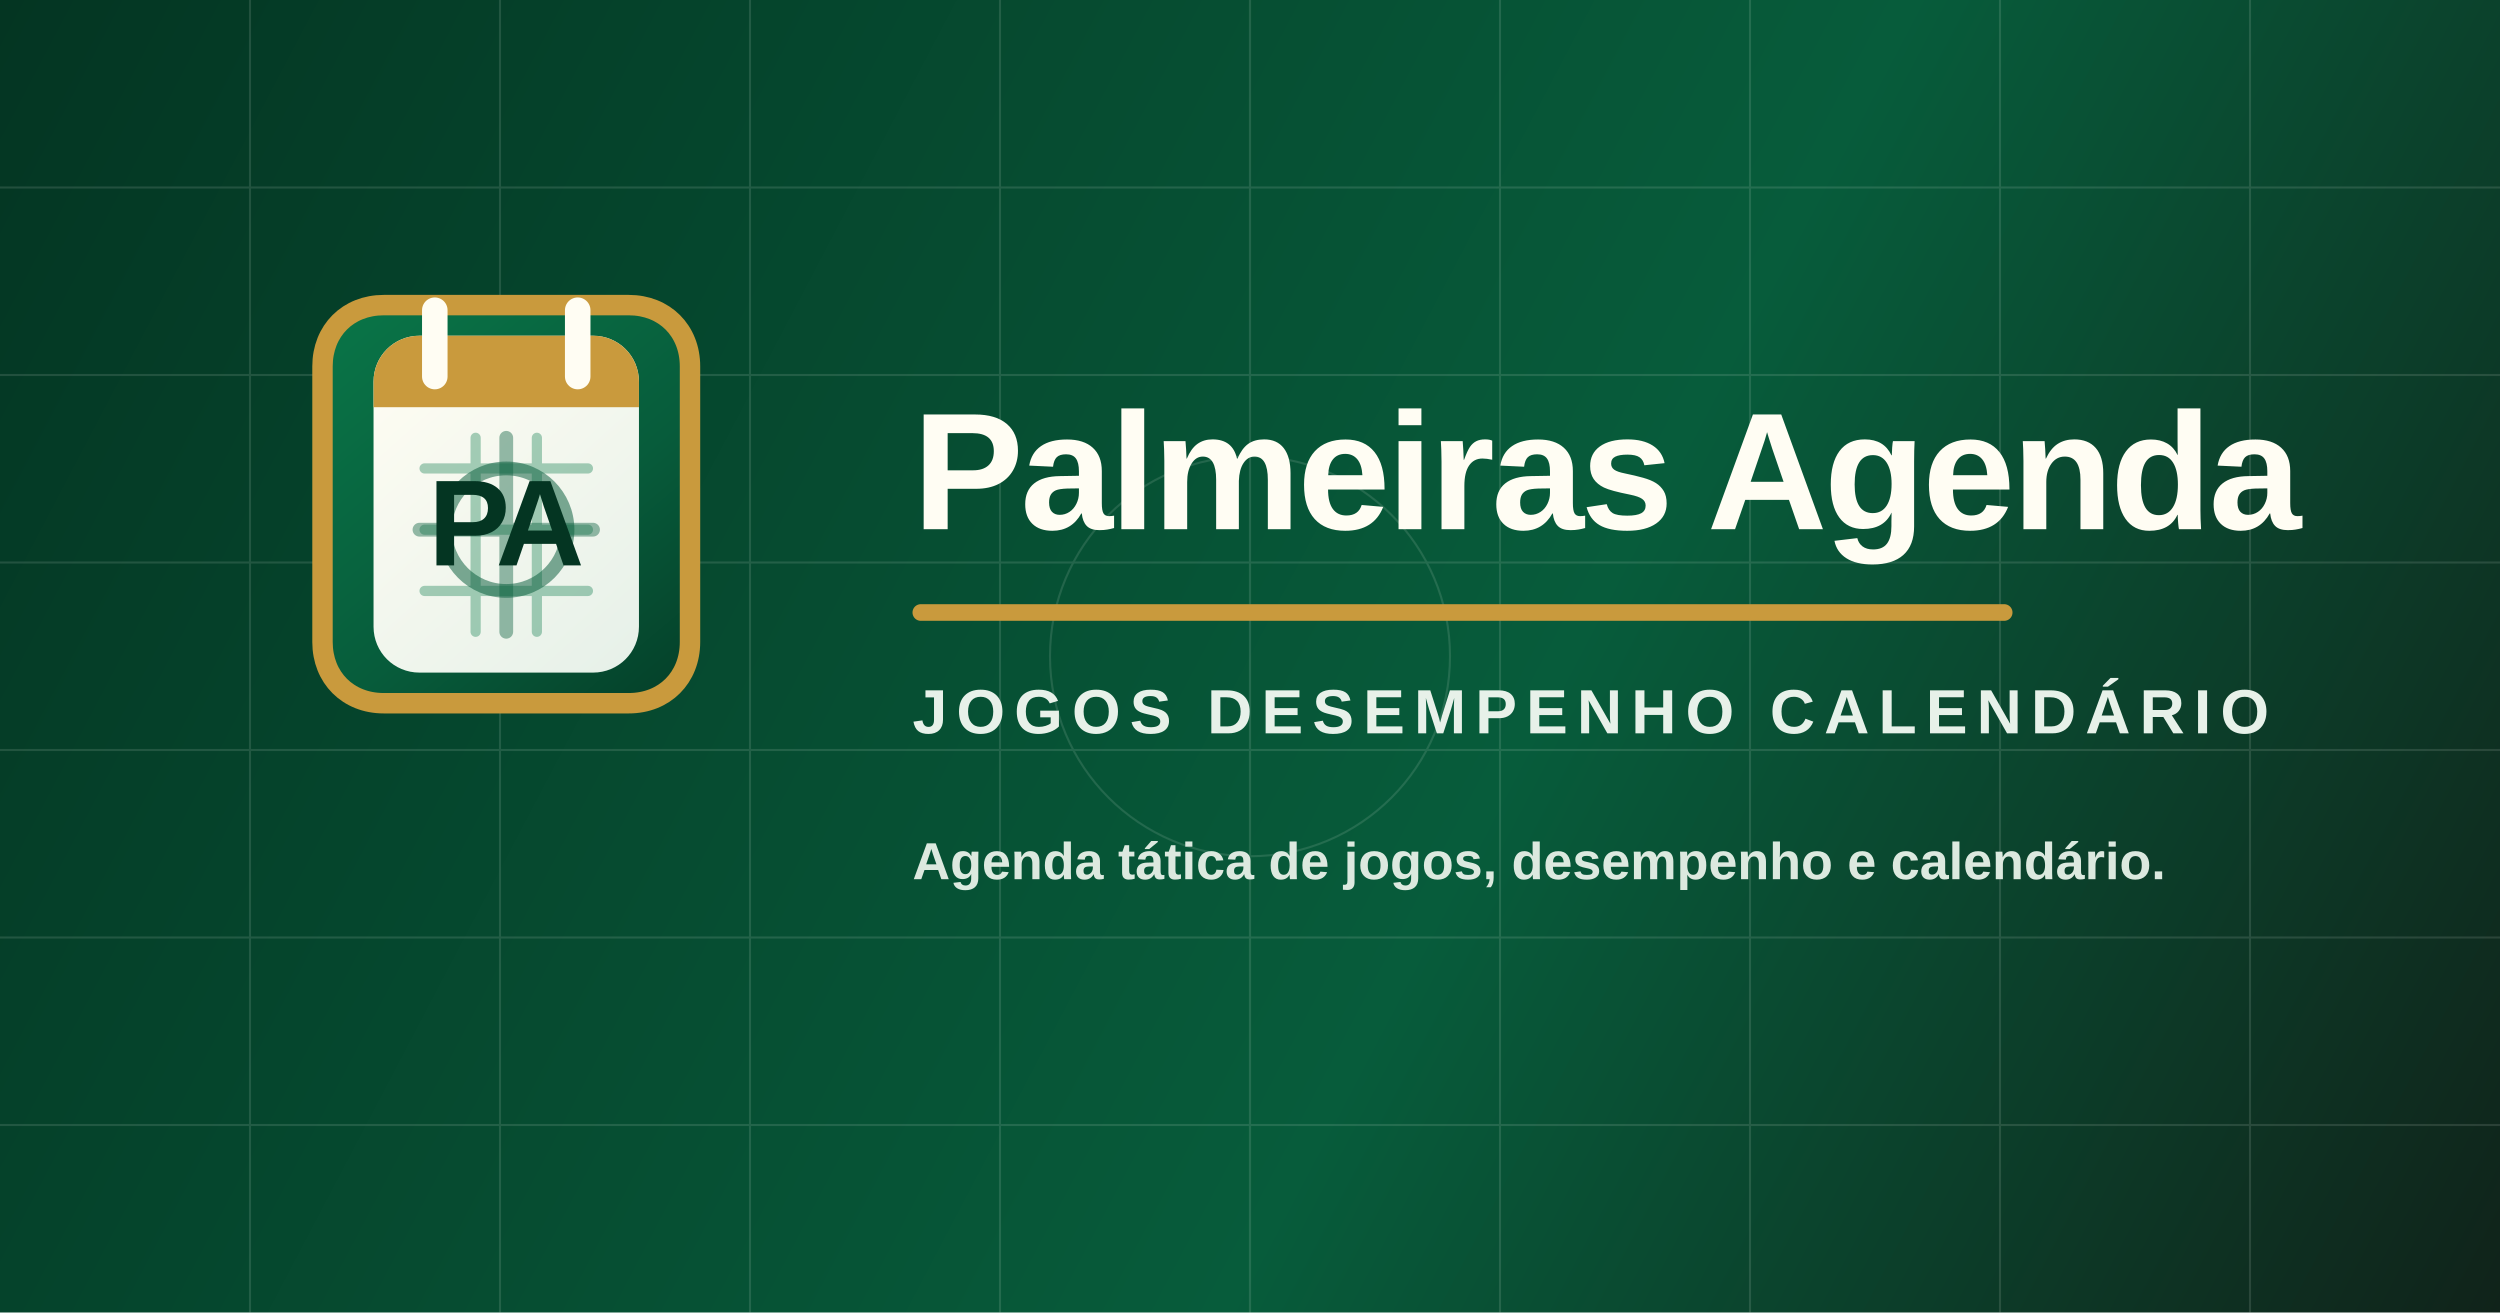
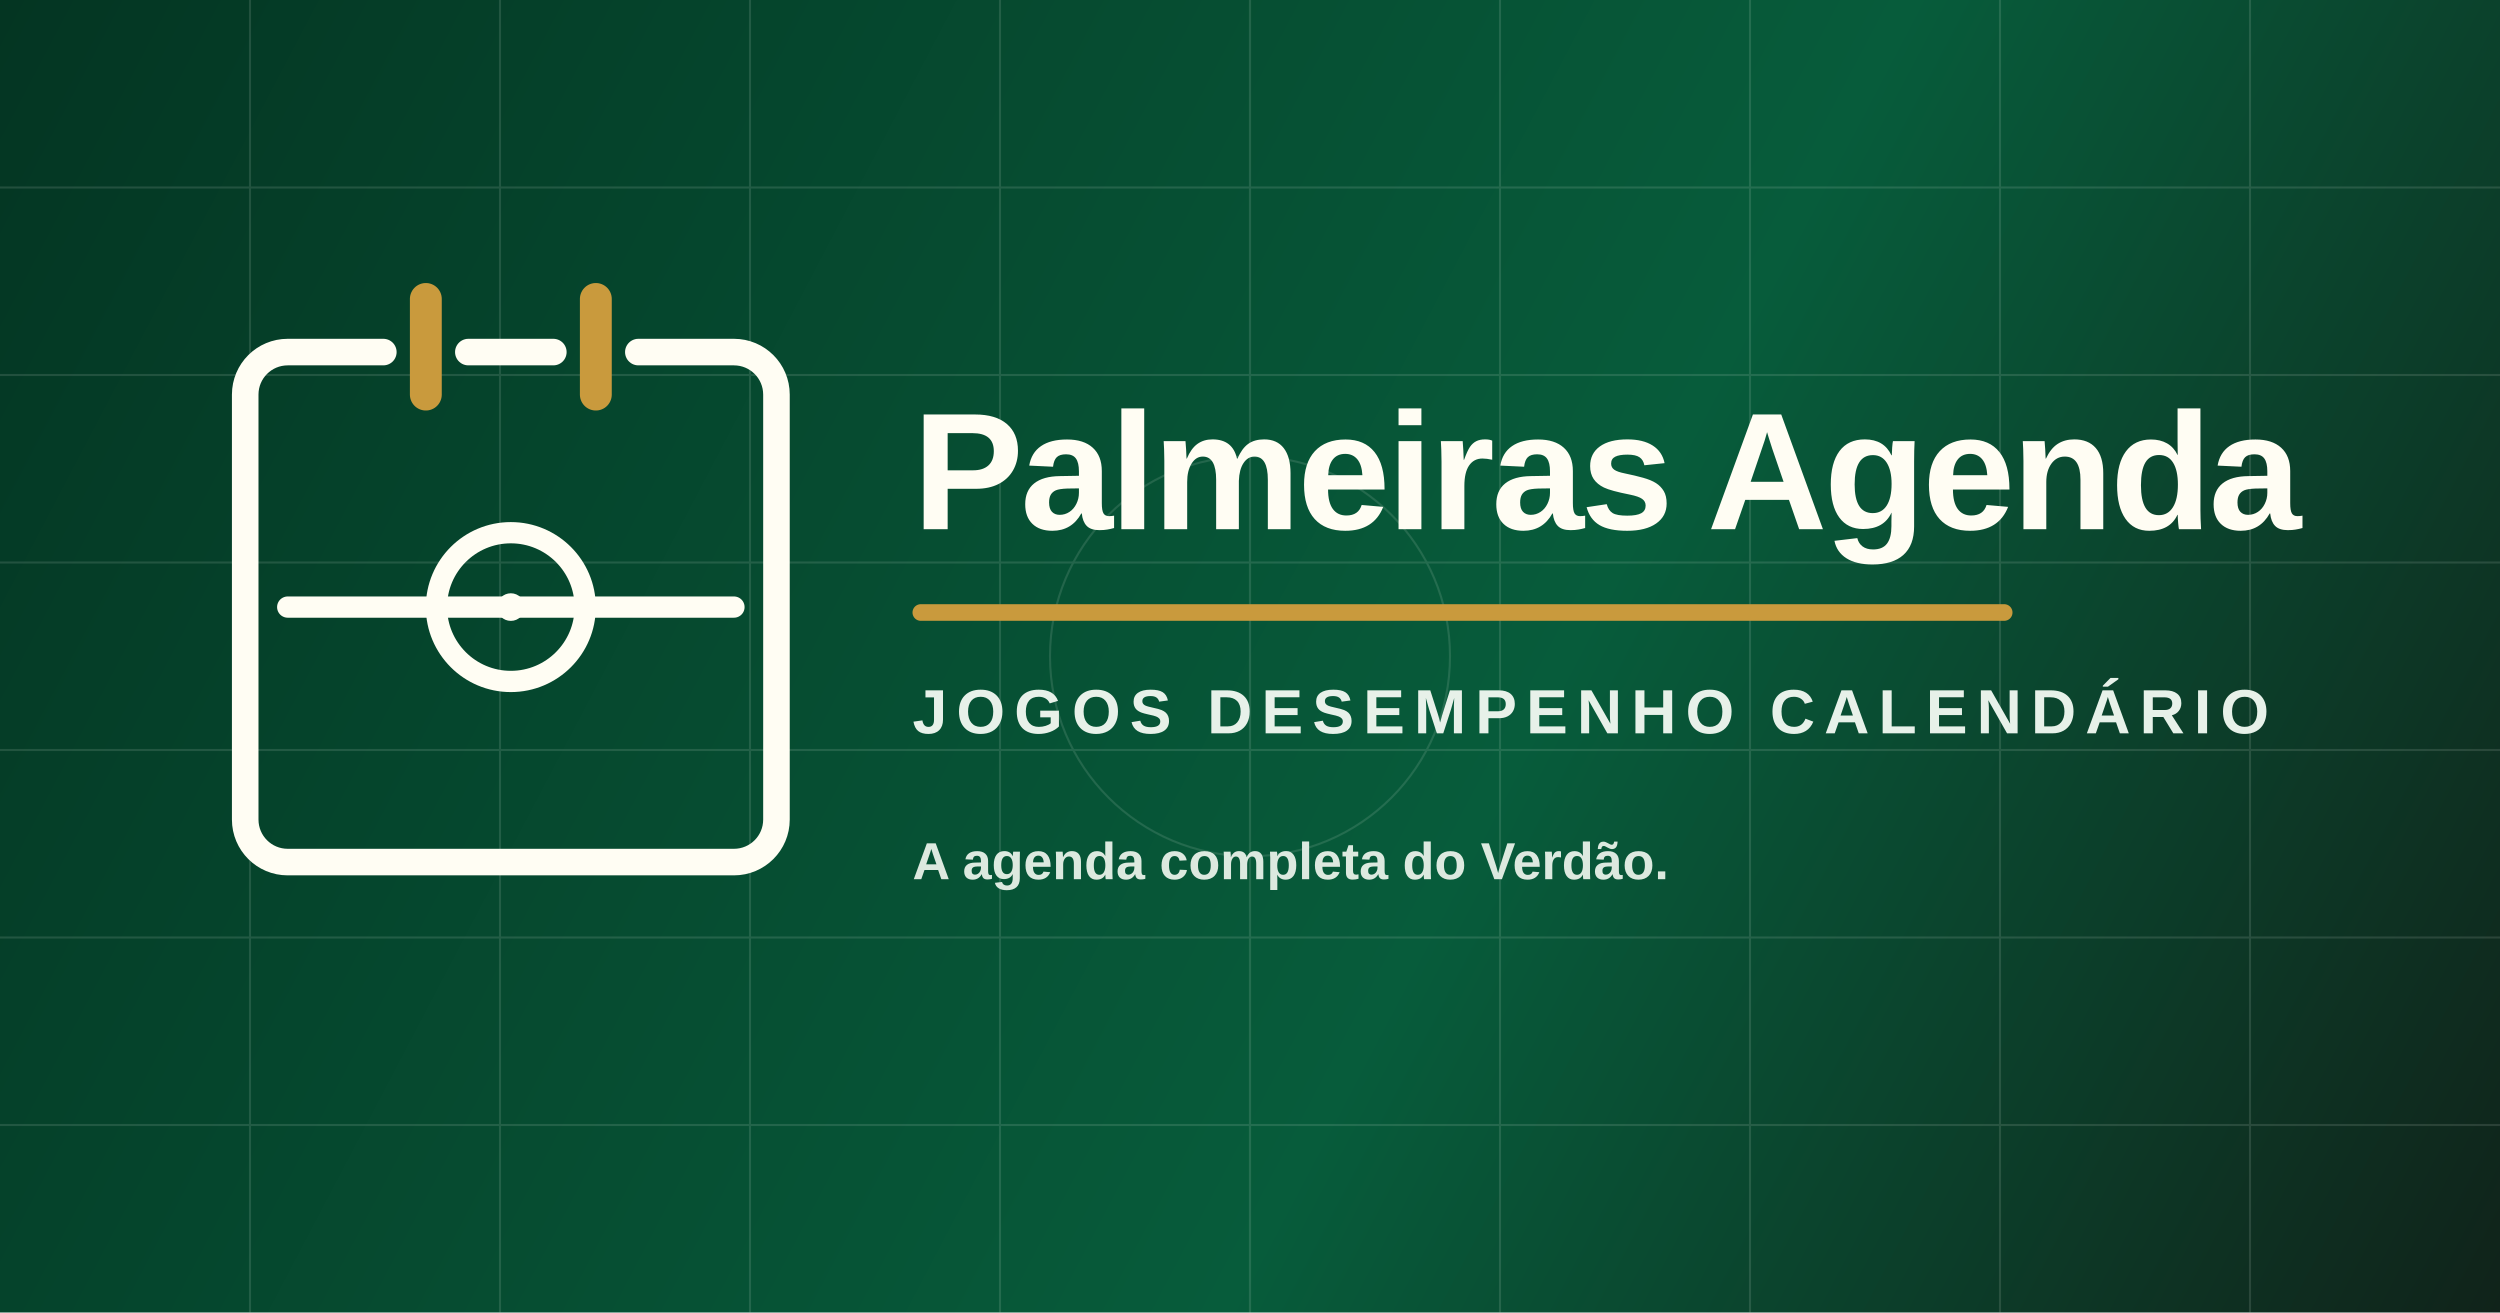
<svg xmlns="http://www.w3.org/2000/svg" viewBox="0 0 1200 630" role="img" aria-labelledby="title desc">
  <defs>
    <linearGradient id="bg" x1="0" y1="0" x2="1200" y2="630" gradientUnits="userSpaceOnUse">
      <stop offset="0" stop-color="#043522" />
      <stop offset=".6" stop-color="#075c3b" />
      <stop offset="1" stop-color="#10231a" />
-     </linearGradient>
-     <linearGradient id="field" x1="18" y1="12" x2="102" y2="112" gradientUnits="userSpaceOnUse">
-       <stop offset="0" stop-color="#0a7a4a" />
-       <stop offset=".56" stop-color="#075c3b" />
-       <stop offset="1" stop-color="#043522" />
-     </linearGradient>
-     <linearGradient id="paper" x1="34" y1="30" x2="86" y2="88" gradientUnits="userSpaceOnUse">
-       <stop offset="0" stop-color="#fffdf3" />
-       <stop offset="1" stop-color="#e7f1e9" />
    </linearGradient>
  </defs>
  <rect width="1200" height="630" fill="url(#bg)" />
  <g opacity=".12" stroke="#fffdf3" stroke-width="1">
    <path d="M0 90h1200M0 180h1200M0 270h1200M0 360h1200M0 450h1200M0 540h1200" />
    <path d="M120 0v630M240 0v630M360 0v630M480 0v630M600 0v630M720 0v630M840 0v630M960 0v630M1080 0v630" />
    <circle cx="600" cy="315" r="96" fill="none" />
    <path d="M600 0v630" />
  </g>
-   <g transform="translate(96 95) scale(2.45)">
-     <path d="M24 87V33c0-7 5-12 12-12h48c7 0 12 5 12 12v54c0 7-5 12-12 12H36c-7 0-12-5-12-12Z" fill="url(#field)" stroke="#c99a3d" stroke-width="4" />
-     <path d="M34 36c0-5 4-9 9-9h34c5 0 9 4 9 9v48c0 5-4 9-9 9H43c-5 0-9-4-9-9V36Z" fill="url(#paper)" />
-     <path d="M34 41h52v-5c0-5-4-9-9-9H43c-5 0-9 4-9 9v5Z" fill="#c99a3d" />
-     <path d="M46 22v13M74 22v13" stroke="#fffdf3" stroke-width="5" stroke-linecap="round" />
-     <path d="M44 53h32M44 65h32M44 77h32M54 47v38M66 47v38" stroke="#0a7a4a" stroke-width="2" stroke-linecap="round" opacity=".36" />
-     <path d="M43 65h34M60 47v38" stroke="#075c3b" stroke-width="2.7" stroke-linecap="round" opacity=".42" />
-     <circle cx="60" cy="65" r="12" fill="none" stroke="#075c3b" stroke-width="2.7" opacity=".52" />
-     <text x="60" y="72" text-anchor="middle" font-family="DM Sans, Arial, sans-serif" font-size="24" font-weight="900" letter-spacing="-1" fill="#043522">PA</text>
+   <g transform="translate(82 118) scale(2.55)">
+     <g fill="none" stroke="#fffdf3" stroke-linecap="round" stroke-linejoin="round">
+       <path d="M40 20H22a8 8 0 0 0-8 8v80a8 8 0 0 0 8 8h84a8 8 0 0 0 8-8V28a8 8 0 0 0-8-8H88M56 20h16" stroke-width="5" />
+       <path d="M22 68h84" stroke-width="4" />
+       <circle cx="64" cy="68" r="14" stroke-width="4" />
+     </g>
+     <circle cx="64" cy="68" r="2.6" fill="#fffdf3" />
+     <g stroke="#c99a3d" stroke-width="6" stroke-linecap="round">
+       <path d="M48 10v18M80 10v18" />
+     </g>
  </g>
  <g transform="translate(438 178)">
    <text x="0" y="76" font-family="DM Sans, Arial, sans-serif" font-size="80" font-weight="900" letter-spacing="-1.6" fill="#fffdf3">Palmeiras Agenda</text>
    <path d="M4 116h520" stroke="#c99a3d" stroke-width="8" stroke-linecap="round" />
    <text x="0" y="174" font-family="DM Sans, Arial, sans-serif" font-size="30" font-weight="800" letter-spacing="4.4" fill="#e7f1e9">JOGOS  DESEMPENHO  CALENDÁRIO</text>
-     <text x="0" y="244" font-family="DM Sans, Arial, sans-serif" font-size="25" font-weight="600" fill="#dce9df">Agenda tática de jogos, desempenho e calendário.</text>
+     <text x="0" y="244" font-family="DM Sans, Arial, sans-serif" font-size="25" font-weight="600" fill="#dce9df">A agenda completa do Verdão.</text>
  </g>
</svg>
